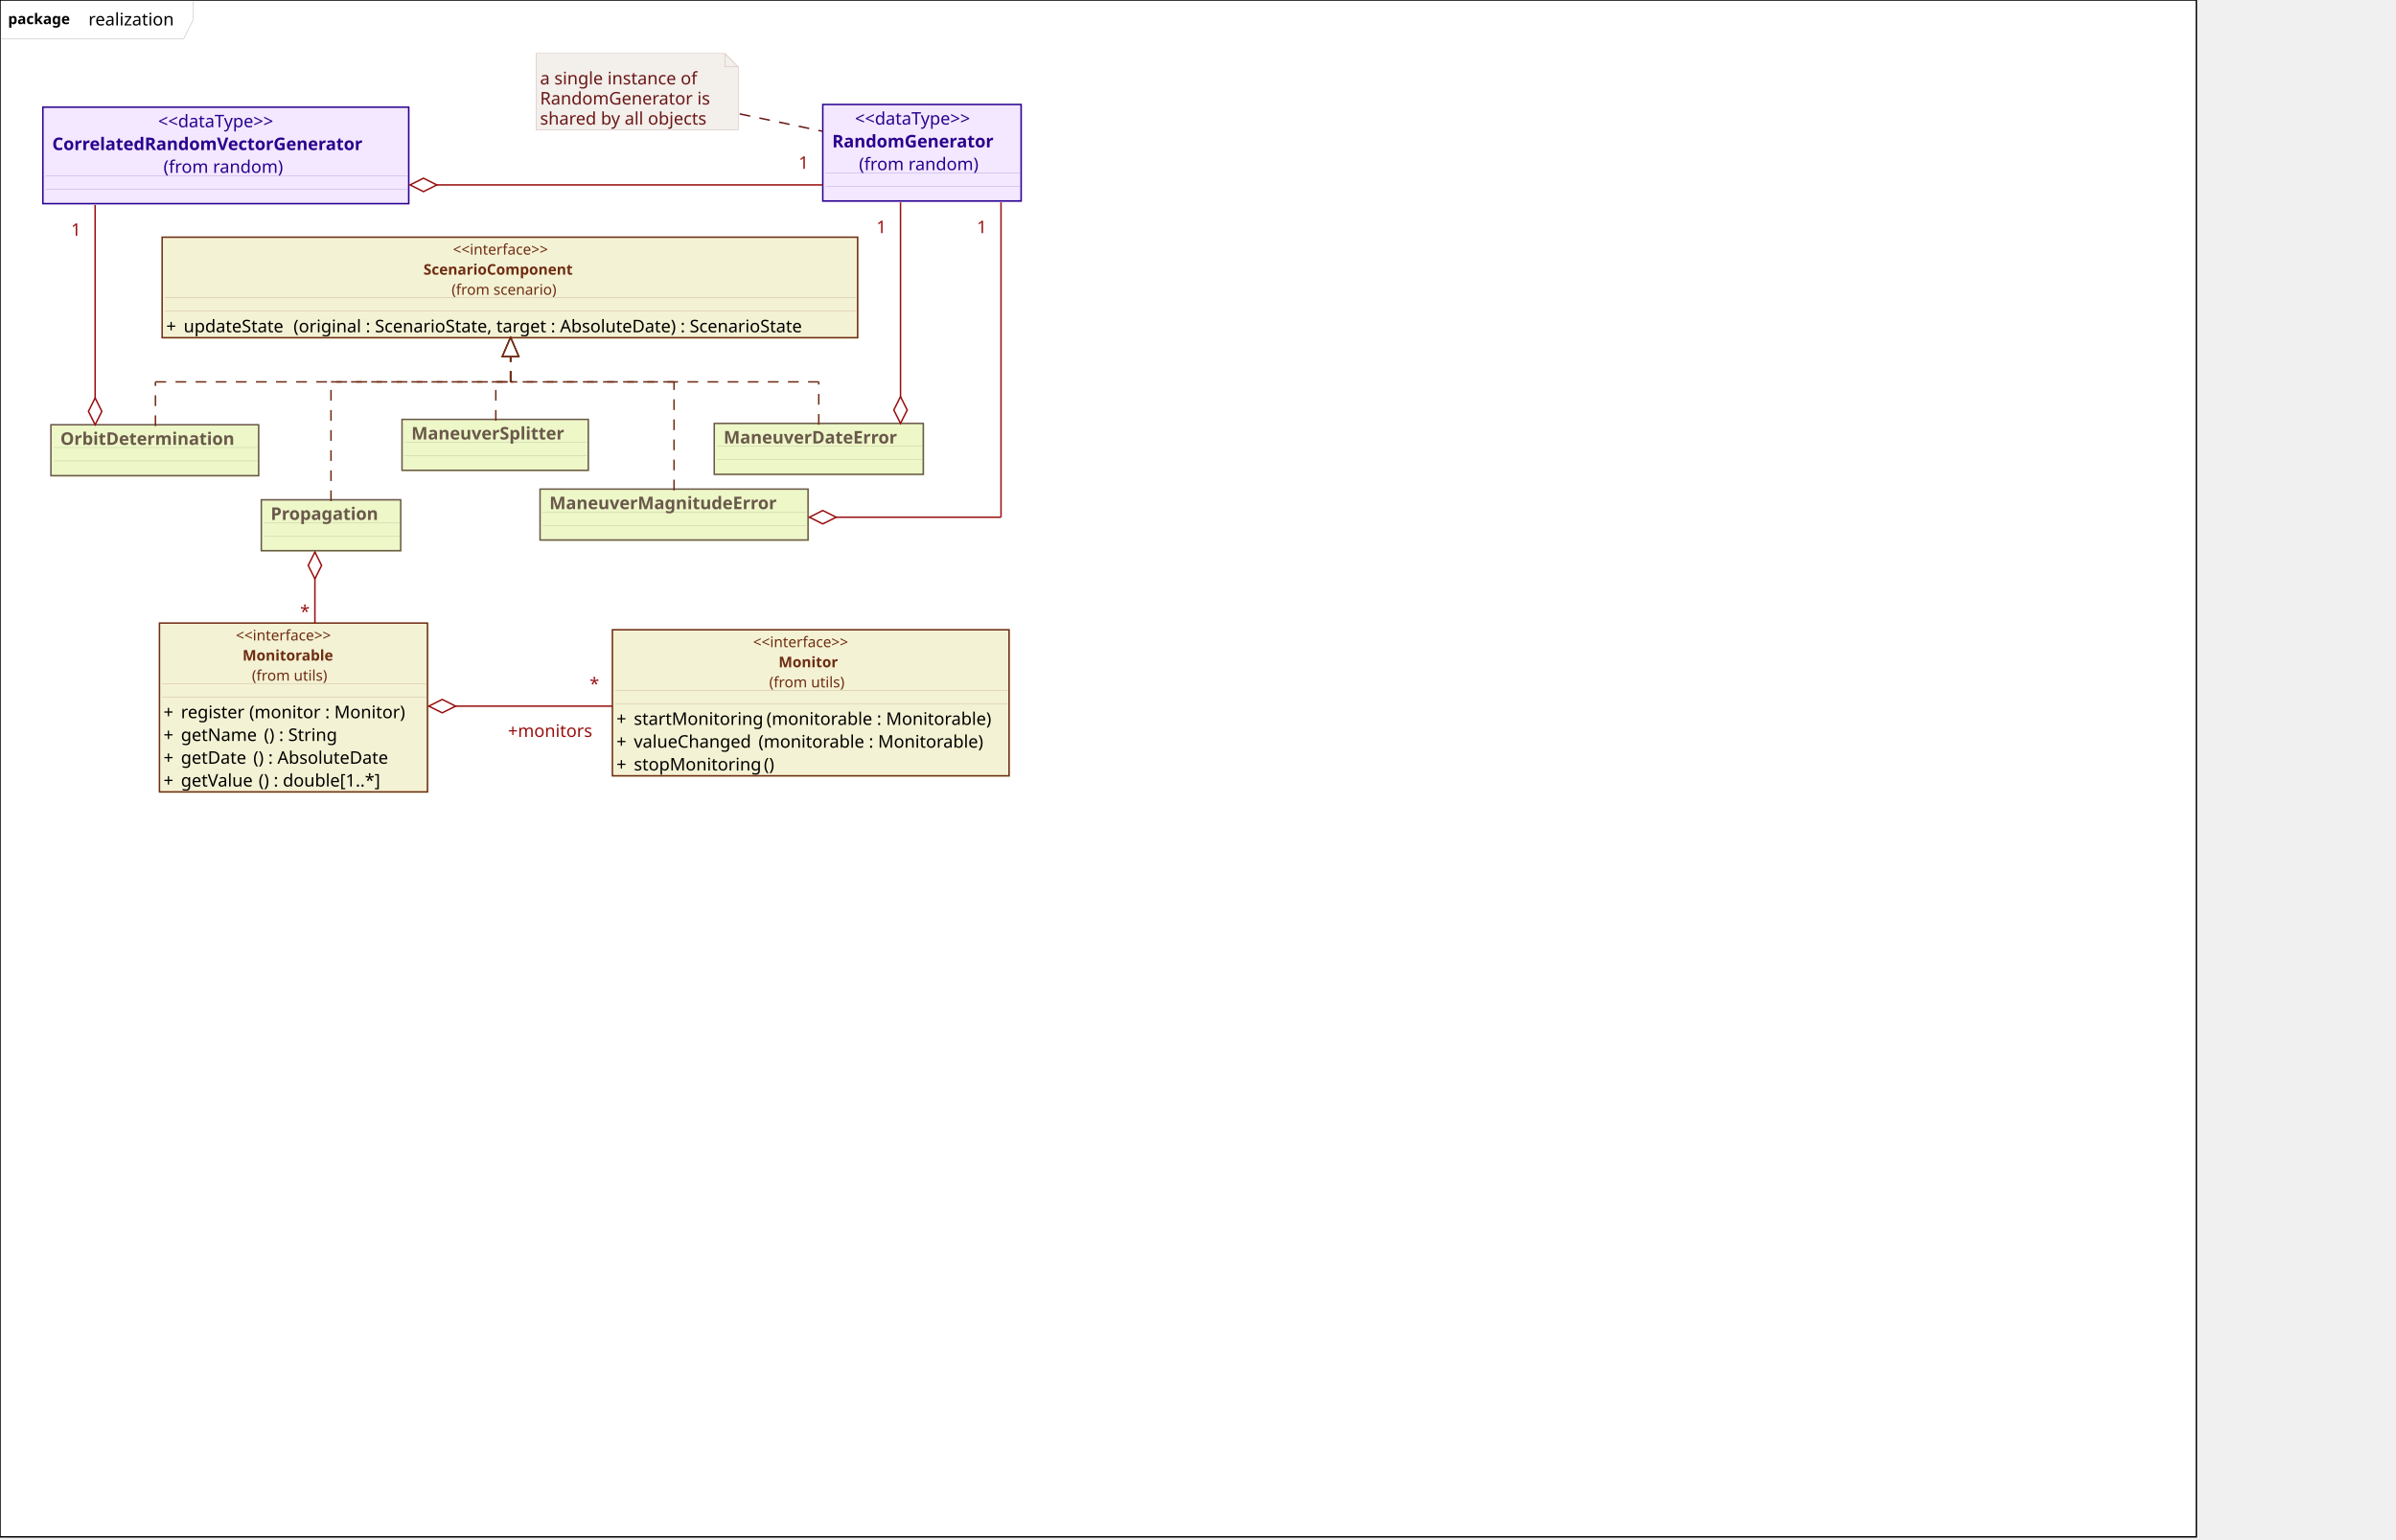
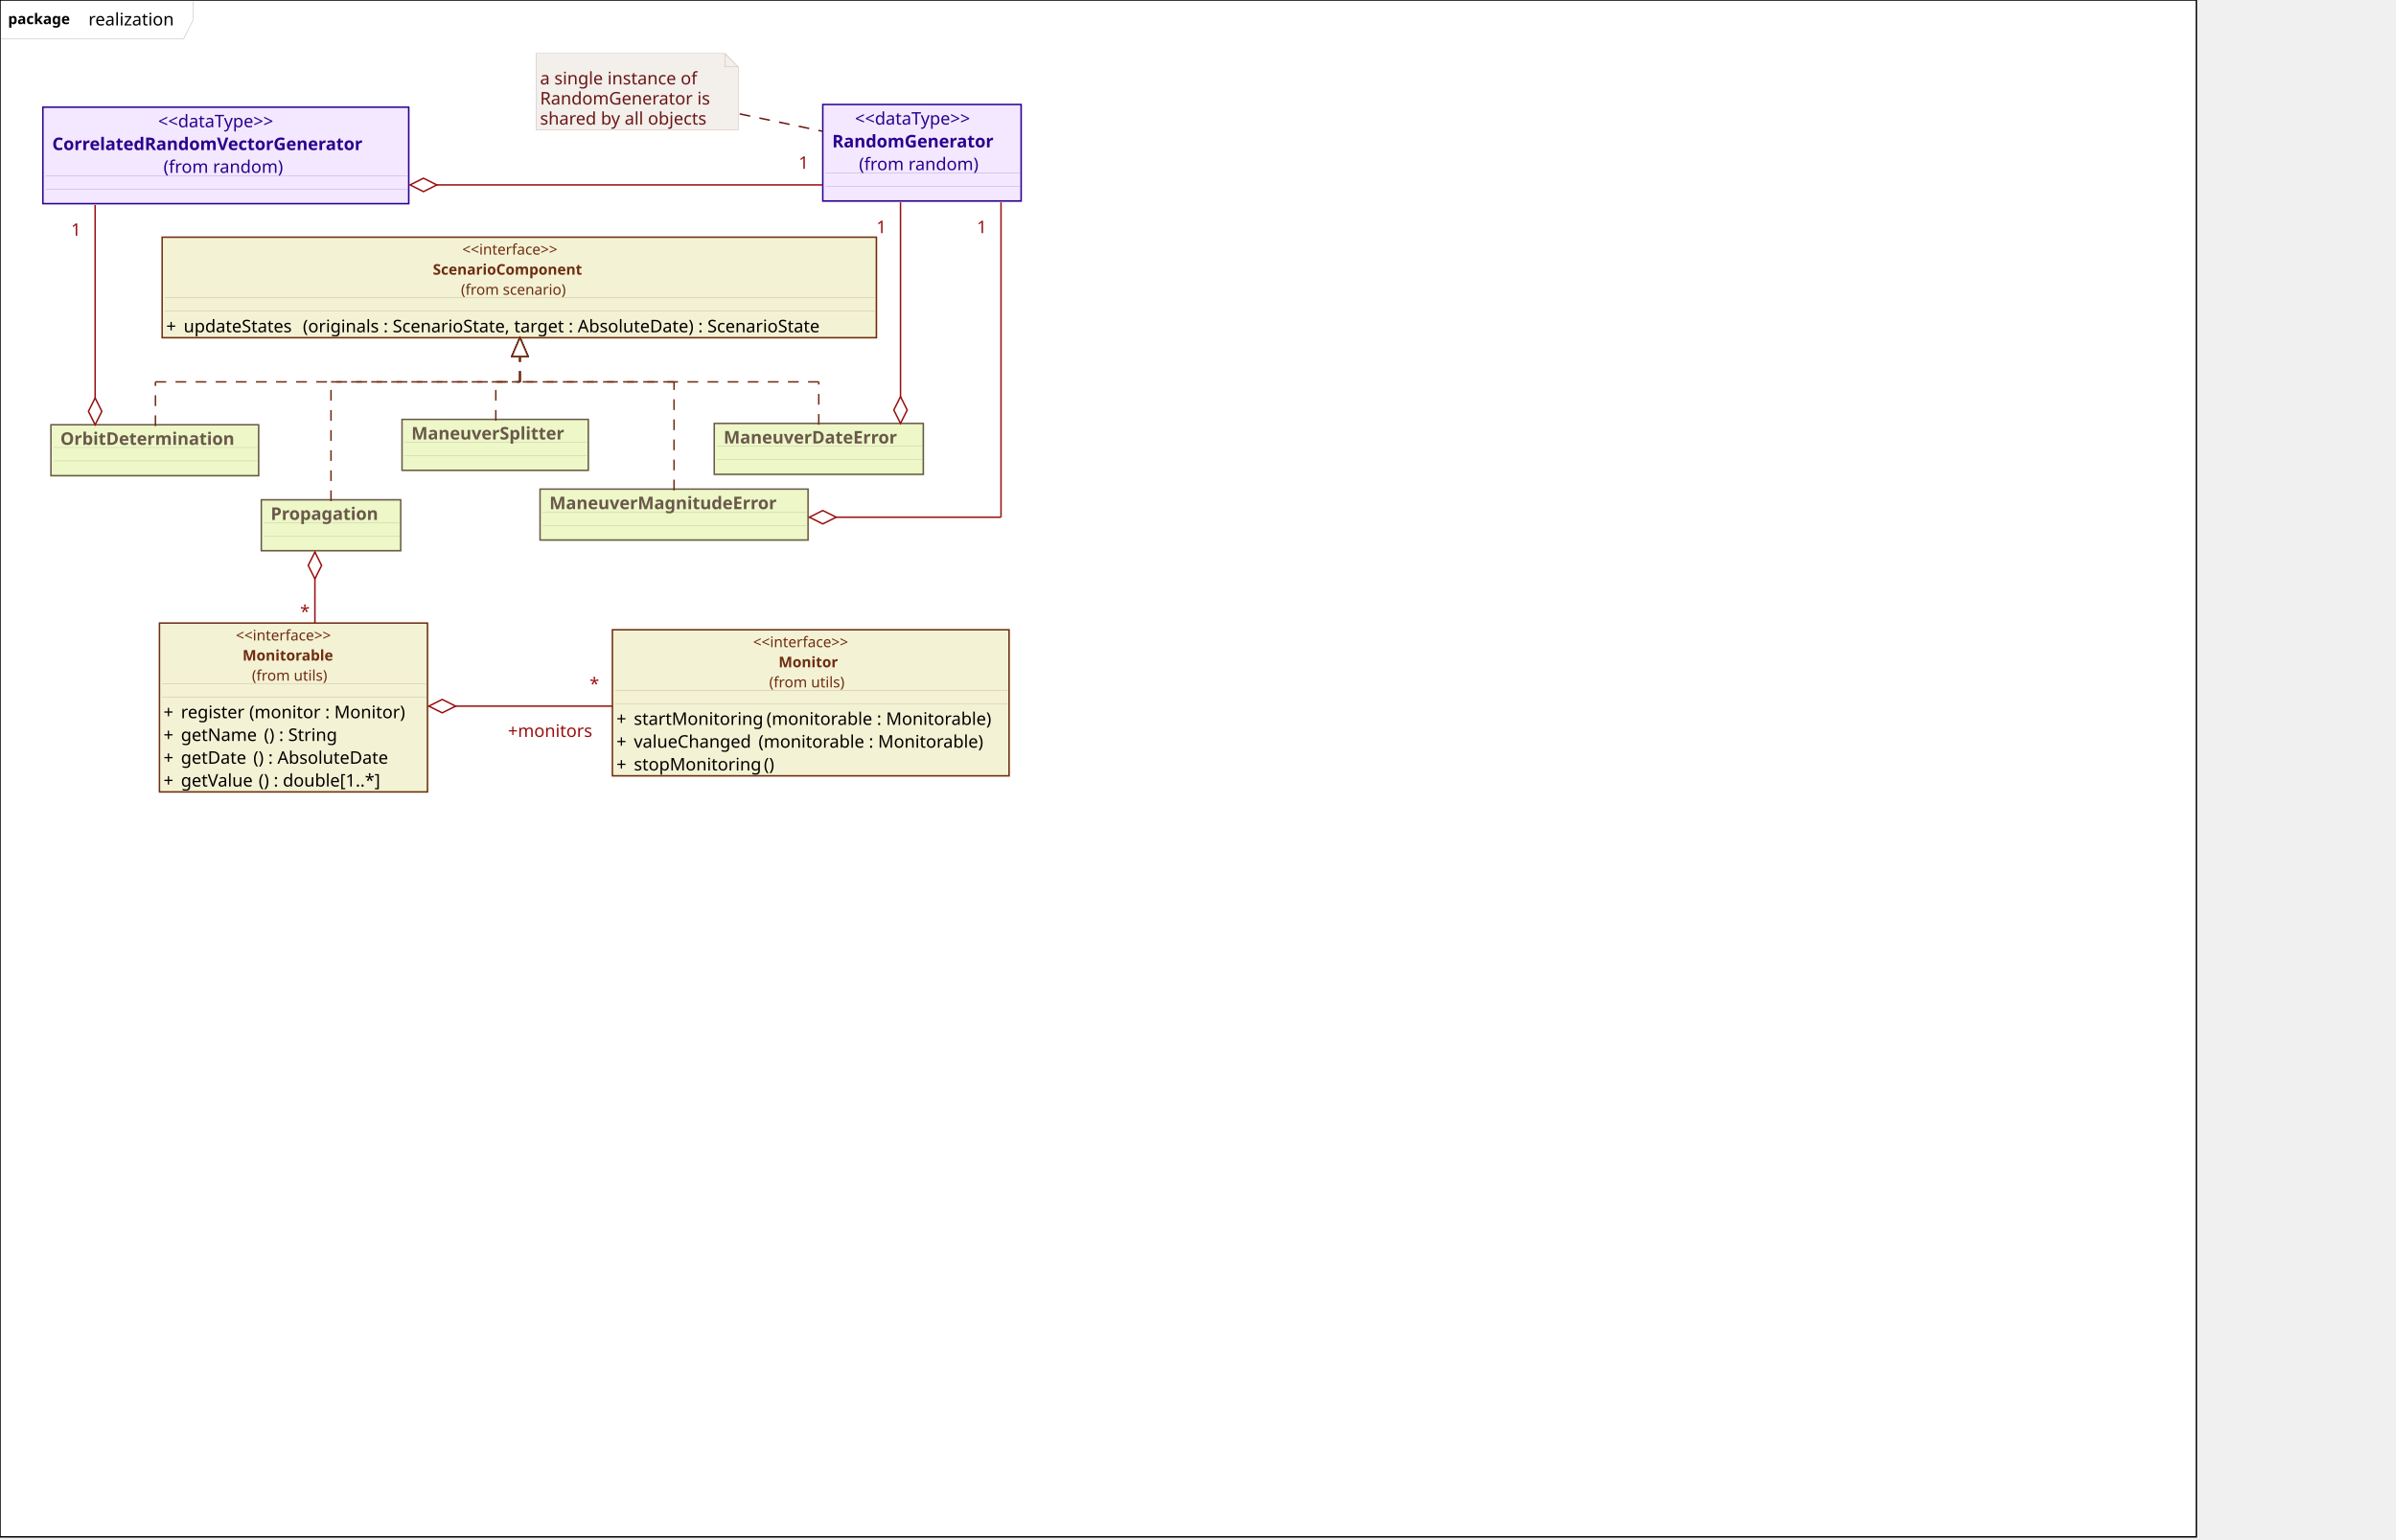
<svg stroke-dasharray="none" shape-rendering="auto" font-family="'Dialog'" width="1788" text-rendering="auto" fill-opacity="1" color-interpolation="auto" color-rendering="auto" font-size="12" fill="black" stroke="black" image-rendering="auto" stroke-miterlimit="10" stroke-linecap="square" stroke-linejoin="miter" font-style="normal" height="1149" stroke-width="1" stroke-dashoffset="0" font-weight="normal" stroke-opacity="1">
  <defs id="genericDefs" />
  <g>
    <defs id="defs1">
      <clipPath clipPathUnits="userSpaceOnUse" id="clipPath1">
        <path d="M-1 -1 L1641 -1 L1641 1149 L-1 1149 L-1 -1 Z" />
      </clipPath>
      <clipPath clipPathUnits="userSpaceOnUse" id="clipPath2">
        <path d="M5 6 L65 6 L65 21 L5 21 L5 6 Z" />
      </clipPath>
      <clipPath clipPathUnits="userSpaceOnUse" id="clipPath3">
        <path d="M65 5 L133 5 L133 22 L65 22 L65 5 Z" />
      </clipPath>
      <clipPath clipPathUnits="userSpaceOnUse" id="clipPath4">
        <path d="M37 316 L195 316 L195 357 L37 357 L37 316 Z" />
      </clipPath>
      <clipPath clipPathUnits="userSpaceOnUse" id="clipPath5">
        <path d="M44 318 L188 318 L188 335 L44 335 L44 318 Z" />
      </clipPath>
      <clipPath clipPathUnits="userSpaceOnUse" id="clipPath6">
        <path d="M39 333 L193 333 L193 345 L39 345 L39 333 Z" />
      </clipPath>
      <clipPath clipPathUnits="userSpaceOnUse" id="clipPath7">
        <path d="M39 343 L193 343 L193 355 L39 355 L39 343 Z" />
      </clipPath>
      <clipPath clipPathUnits="userSpaceOnUse" id="clipPath8">
        <path d="M194 372 L301 372 L301 413 L194 413 L194 372 Z" />
      </clipPath>
      <clipPath clipPathUnits="userSpaceOnUse" id="clipPath9">
        <path d="M201 374 L294 374 L294 391 L201 391 L201 374 Z" />
      </clipPath>
      <clipPath clipPathUnits="userSpaceOnUse" id="clipPath10">
        <path d="M196 389 L299 389 L299 401 L196 401 L196 389 Z" />
      </clipPath>
      <clipPath clipPathUnits="userSpaceOnUse" id="clipPath11">
        <path d="M196 399 L299 399 L299 411 L196 411 L196 399 Z" />
      </clipPath>
      <clipPath clipPathUnits="userSpaceOnUse" id="clipPath12">
-         <path d="M120 176 L642 176 L642 254 L120 254 L120 176 Z" />
+         <path d="M120 176 L656 176 L656 254 L120 254 L120 176 Z" />
      </clipPath>
      <clipPath clipPathUnits="userSpaceOnUse" id="clipPath13">
-         <path d="M337 178 L425 178 L425 193 L337 193 L337 178 Z" />
+         <path d="M344 178 L432 178 L432 193 L344 193 L344 178 Z" />
      </clipPath>
      <clipPath clipPathUnits="userSpaceOnUse" id="clipPath14">
-         <path d="M315 193 L446 193 L446 208 L315 208 L315 193 Z" />
+         <path d="M322 193 L453 193 L453 208 L322 208 L322 193 Z" />
      </clipPath>
      <clipPath clipPathUnits="userSpaceOnUse" id="clipPath15">
-         <path d="M336 208 L426 208 L426 223 L336 223 L336 208 Z" />
+         <path d="M343 208 L433 208 L433 223 L343 223 L343 208 Z" />
      </clipPath>
      <clipPath clipPathUnits="userSpaceOnUse" id="clipPath16">
-         <path d="M122 221 L640 221 L640 233 L122 233 L122 221 Z" />
+         <path d="M122 221 L654 221 L654 233 L122 233 L122 221 Z" />
      </clipPath>
      <clipPath clipPathUnits="userSpaceOnUse" id="clipPath17">
        <path d="M123 234 L136 234 L136 251 L123 251 L123 234 Z" />
      </clipPath>
      <clipPath clipPathUnits="userSpaceOnUse" id="clipPath18">
-         <path d="M136 234 L218 234 L218 251 L136 251 L136 234 Z" />
+         <path d="M136 234 L225 234 L225 251 L136 251 L136 234 Z" />
      </clipPath>
      <clipPath clipPathUnits="userSpaceOnUse" id="clipPath19">
-         <path d="M218 234 L628 234 L628 251 L218 251 L218 234 Z" />
+         <path d="M225 234 L642 234 L642 251 L225 251 L225 234 Z" />
      </clipPath>
      <clipPath clipPathUnits="userSpaceOnUse" id="clipPath20">
-         <path d="M122 231 L640 231 L640 252 L122 252 L122 231 Z" />
+         <path d="M122 231 L654 231 L654 252 L122 252 L122 231 Z" />
      </clipPath>
      <clipPath clipPathUnits="userSpaceOnUse" id="clipPath21">
        <path d="M299 312 L441 312 L441 353 L299 353 L299 312 Z" />
      </clipPath>
      <clipPath clipPathUnits="userSpaceOnUse" id="clipPath22">
        <path d="M306 314 L434 314 L434 331 L306 331 L306 314 Z" />
      </clipPath>
      <clipPath clipPathUnits="userSpaceOnUse" id="clipPath23">
        <path d="M301 329 L439 329 L439 341 L301 341 L301 329 Z" />
      </clipPath>
      <clipPath clipPathUnits="userSpaceOnUse" id="clipPath24">
        <path d="M301 339 L439 339 L439 351 L301 351 L301 339 Z" />
      </clipPath>
      <clipPath clipPathUnits="userSpaceOnUse" id="clipPath25">
        <path d="M402 364 L605 364 L605 405 L402 405 L402 364 Z" />
      </clipPath>
      <clipPath clipPathUnits="userSpaceOnUse" id="clipPath26">
        <path d="M409 366 L598 366 L598 383 L409 383 L409 366 Z" />
      </clipPath>
      <clipPath clipPathUnits="userSpaceOnUse" id="clipPath27">
        <path d="M404 381 L603 381 L603 393 L404 393 L404 381 Z" />
      </clipPath>
      <clipPath clipPathUnits="userSpaceOnUse" id="clipPath28">
        <path d="M404 391 L603 391 L603 403 L404 403 L404 391 Z" />
      </clipPath>
      <clipPath clipPathUnits="userSpaceOnUse" id="clipPath29">
        <path d="M118 464 L321 464 L321 593 L118 593 L118 464 Z" />
      </clipPath>
      <clipPath clipPathUnits="userSpaceOnUse" id="clipPath30">
        <path d="M175 466 L263 466 L263 481 L175 481 L175 466 Z" />
      </clipPath>
      <clipPath clipPathUnits="userSpaceOnUse" id="clipPath31">
        <path d="M180 481 L259 481 L259 496 L180 496 L180 481 Z" />
      </clipPath>
      <clipPath clipPathUnits="userSpaceOnUse" id="clipPath32">
        <path d="M187 496 L252 496 L252 511 L187 511 L187 496 Z" />
      </clipPath>
      <clipPath clipPathUnits="userSpaceOnUse" id="clipPath33">
        <path d="M120 509 L319 509 L319 521 L120 521 L120 509 Z" />
      </clipPath>
      <clipPath clipPathUnits="userSpaceOnUse" id="clipPath34">
        <path d="M121 522 L134 522 L134 539 L121 539 L121 522 Z" />
      </clipPath>
      <clipPath clipPathUnits="userSpaceOnUse" id="clipPath35">
        <path d="M134 522 L185 522 L185 539 L134 539 L134 522 Z" />
      </clipPath>
      <clipPath clipPathUnits="userSpaceOnUse" id="clipPath36">
        <path d="M185 522 L307 522 L307 539 L185 539 L185 522 Z" />
      </clipPath>
      <clipPath clipPathUnits="userSpaceOnUse" id="clipPath37">
        <path d="M121 539 L134 539 L134 556 L121 556 L121 539 Z" />
      </clipPath>
      <clipPath clipPathUnits="userSpaceOnUse" id="clipPath38">
        <path d="M134 539 L196 539 L196 556 L134 556 L134 539 Z" />
      </clipPath>
      <clipPath clipPathUnits="userSpaceOnUse" id="clipPath39">
        <path d="M196 539 L258 539 L258 556 L196 556 L196 539 Z" />
      </clipPath>
      <clipPath clipPathUnits="userSpaceOnUse" id="clipPath40">
        <path d="M121 556 L134 556 L134 573 L121 573 L121 556 Z" />
      </clipPath>
      <clipPath clipPathUnits="userSpaceOnUse" id="clipPath41">
        <path d="M134 556 L188 556 L188 573 L134 573 L134 556 Z" />
      </clipPath>
      <clipPath clipPathUnits="userSpaceOnUse" id="clipPath42">
        <path d="M188 556 L299 556 L299 573 L188 573 L188 556 Z" />
      </clipPath>
      <clipPath clipPathUnits="userSpaceOnUse" id="clipPath43">
        <path d="M121 573 L134 573 L134 590 L121 590 L121 573 Z" />
      </clipPath>
      <clipPath clipPathUnits="userSpaceOnUse" id="clipPath44">
        <path d="M134 573 L192 573 L192 590 L134 590 L134 573 Z" />
      </clipPath>
      <clipPath clipPathUnits="userSpaceOnUse" id="clipPath45">
        <path d="M192 573 L292 573 L292 590 L192 590 L192 573 Z" />
      </clipPath>
      <clipPath clipPathUnits="userSpaceOnUse" id="clipPath46">
        <path d="M120 519 L319 519 L319 591 L120 591 L120 519 Z" />
      </clipPath>
      <clipPath clipPathUnits="userSpaceOnUse" id="clipPath47">
        <path d="M456 469 L755 469 L755 581 L456 581 L456 469 Z" />
      </clipPath>
      <clipPath clipPathUnits="userSpaceOnUse" id="clipPath48">
        <path d="M561 471 L649 471 L649 486 L561 486 L561 471 Z" />
      </clipPath>
      <clipPath clipPathUnits="userSpaceOnUse" id="clipPath49">
        <path d="M580 486 L631 486 L631 501 L580 501 L580 486 Z" />
      </clipPath>
      <clipPath clipPathUnits="userSpaceOnUse" id="clipPath50">
        <path d="M573 501 L638 501 L638 516 L573 516 L573 501 Z" />
      </clipPath>
      <clipPath clipPathUnits="userSpaceOnUse" id="clipPath51">
        <path d="M458 514 L753 514 L753 526 L458 526 L458 514 Z" />
      </clipPath>
      <clipPath clipPathUnits="userSpaceOnUse" id="clipPath52">
        <path d="M459 527 L472 527 L472 544 L459 544 L459 527 Z" />
      </clipPath>
      <clipPath clipPathUnits="userSpaceOnUse" id="clipPath53">
        <path d="M472 527 L571 527 L571 544 L472 544 L472 527 Z" />
      </clipPath>
      <clipPath clipPathUnits="userSpaceOnUse" id="clipPath54">
        <path d="M571 527 L747 527 L747 544 L571 544 L571 527 Z" />
      </clipPath>
      <clipPath clipPathUnits="userSpaceOnUse" id="clipPath55">
        <path d="M459 544 L472 544 L472 561 L459 561 L459 544 Z" />
      </clipPath>
      <clipPath clipPathUnits="userSpaceOnUse" id="clipPath56">
        <path d="M472 544 L565 544 L565 561 L472 561 L472 544 Z" />
      </clipPath>
      <clipPath clipPathUnits="userSpaceOnUse" id="clipPath57">
        <path d="M565 544 L741 544 L741 561 L565 561 L565 544 Z" />
      </clipPath>
      <clipPath clipPathUnits="userSpaceOnUse" id="clipPath58">
        <path d="M459 561 L472 561 L472 578 L459 578 L459 561 Z" />
      </clipPath>
      <clipPath clipPathUnits="userSpaceOnUse" id="clipPath59">
        <path d="M472 561 L569 561 L569 578 L472 578 L472 561 Z" />
      </clipPath>
      <clipPath clipPathUnits="userSpaceOnUse" id="clipPath60">
        <path d="M569 561 L581 561 L581 578 L569 578 L569 561 Z" />
      </clipPath>
      <clipPath clipPathUnits="userSpaceOnUse" id="clipPath61">
        <path d="M458 524 L753 524 L753 579 L458 579 L458 524 Z" />
      </clipPath>
      <clipPath clipPathUnits="userSpaceOnUse" id="clipPath62">
        <path d="M613 77 L764 77 L764 152 L613 152 L613 77 Z" />
      </clipPath>
      <clipPath clipPathUnits="userSpaceOnUse" id="clipPath63">
        <path d="M637 79 L740 79 L740 96 L637 96 L637 79 Z" />
      </clipPath>
      <clipPath clipPathUnits="userSpaceOnUse" id="clipPath64">
        <path d="M620 96 L757 96 L757 113 L620 113 L620 96 Z" />
      </clipPath>
      <clipPath clipPathUnits="userSpaceOnUse" id="clipPath65">
        <path d="M640 113 L736 113 L736 130 L640 130 L640 113 Z" />
      </clipPath>
      <clipPath clipPathUnits="userSpaceOnUse" id="clipPath66">
        <path d="M615 128 L762 128 L762 140 L615 140 L615 128 Z" />
      </clipPath>
      <clipPath clipPathUnits="userSpaceOnUse" id="clipPath67">
        <path d="M615 138 L762 138 L762 150 L615 150 L615 138 Z" />
      </clipPath>
      <clipPath clipPathUnits="userSpaceOnUse" id="clipPath68">
        <path d="M31 79 L307 79 L307 154 L31 154 L31 79 Z" />
      </clipPath>
      <clipPath clipPathUnits="userSpaceOnUse" id="clipPath69">
        <path d="M117 81 L220 81 L220 98 L117 98 L117 81 Z" />
      </clipPath>
      <clipPath clipPathUnits="userSpaceOnUse" id="clipPath70">
        <path d="M38 98 L300 98 L300 115 L38 115 L38 98 Z" />
      </clipPath>
      <clipPath clipPathUnits="userSpaceOnUse" id="clipPath71">
        <path d="M121 115 L217 115 L217 132 L121 132 L121 115 Z" />
      </clipPath>
      <clipPath clipPathUnits="userSpaceOnUse" id="clipPath72">
        <path d="M33 130 L305 130 L305 142 L33 142 L33 130 Z" />
      </clipPath>
      <clipPath clipPathUnits="userSpaceOnUse" id="clipPath73">
        <path d="M33 140 L305 140 L305 152 L33 152 L33 140 Z" />
      </clipPath>
      <clipPath clipPathUnits="userSpaceOnUse" id="clipPath74">
        <path d="M532 315 L691 315 L691 356 L532 356 L532 315 Z" />
      </clipPath>
      <clipPath clipPathUnits="userSpaceOnUse" id="clipPath75">
        <path d="M539 317 L684 317 L684 334 L539 334 L539 317 Z" />
      </clipPath>
      <clipPath clipPathUnits="userSpaceOnUse" id="clipPath76">
        <path d="M534 332 L689 332 L689 344 L534 344 L534 332 Z" />
      </clipPath>
      <clipPath clipPathUnits="userSpaceOnUse" id="clipPath77">
        <path d="M534 342 L689 342 L689 354 L534 354 L534 342 Z" />
      </clipPath>
      <clipPath clipPathUnits="userSpaceOnUse" id="clipPath78">
        <path d="M399 39 L553 39 L553 99 L399 99 L399 39 Z" />
      </clipPath>
      <clipPath clipPathUnits="userSpaceOnUse" id="clipPath79">
        <path d="M402 49 L536 49 L536 96 L402 96 L402 49 Z" />
      </clipPath>
      <clipPath clipPathUnits="userSpaceOnUse" id="clipPath80">
-         <path d="M102 238 L402 238 L402 333 L102 333 L102 238 Z" />
+         <path d="M102 238 L409 238 L409 333 L102 333 L102 238 Z" />
      </clipPath>
      <clipPath clipPathUnits="userSpaceOnUse" id="clipPath81">
-         <path d="M374 251 L389 251 L389 268 L374 268 L374 251 Z" />
+         <path d="M381 251 L396 251 L396 268 L381 268 L381 251 Z" />
      </clipPath>
      <clipPath clipPathUnits="userSpaceOnUse" id="clipPath82">
        <path d="M-1 139 L330 139 L330 332 L-1 332 L-1 139 Z" />
      </clipPath>
      <clipPath clipPathUnits="userSpaceOnUse" id="clipPath83">
        <path d="M52 162 L62 162 L62 179 L52 179 L52 162 Z" />
      </clipPath>
      <clipPath clipPathUnits="userSpaceOnUse" id="clipPath84">
        <path d="M65 296 L78 296 L78 319 L65 319 L65 296 Z" />
      </clipPath>
      <clipPath clipPathUnits="userSpaceOnUse" id="clipPath85">
-         <path d="M233 238 L402 238 L402 389 L233 389 L233 238 Z" />
+         <path d="M233 238 L409 238 L409 389 L233 389 L233 238 Z" />
      </clipPath>
      <clipPath clipPathUnits="userSpaceOnUse" id="clipPath86">
        <path d="M171 398 L420 398 L420 483 L171 483 L171 398 Z" />
      </clipPath>
      <clipPath clipPathUnits="userSpaceOnUse" id="clipPath87">
        <path d="M223 447 L232 447 L232 464 L223 464 L223 447 Z" />
      </clipPath>
      <clipPath clipPathUnits="userSpaceOnUse" id="clipPath88">
        <path d="M229 411 L242 411 L242 434 L229 434 L229 411 Z" />
      </clipPath>
      <clipPath clipPathUnits="userSpaceOnUse" id="clipPath89">
-         <path d="M356 238 L402 238 L402 329 L356 329 L356 238 Z" />
+         <path d="M356 238 L409 238 L409 329 L356 329 L356 238 Z" />
      </clipPath>
      <clipPath clipPathUnits="userSpaceOnUse" id="clipPath90">
-         <path d="M361 238 L518 238 L518 381 L361 381 L361 238 Z" />
+         <path d="M368 238 L518 238 L518 381 L368 381 L368 238 Z" />
      </clipPath>
      <clipPath clipPathUnits="userSpaceOnUse" id="clipPath91">
-         <path d="M361 238 L626 238 L626 332 L361 332 L361 238 Z" />
+         <path d="M368 238 L626 238 L626 332 L368 332 L368 238 Z" />
      </clipPath>
      <clipPath clipPathUnits="userSpaceOnUse" id="clipPath92">
        <path d="M550 137 L982 137 L982 462 L550 462 L550 137 Z" />
      </clipPath>
      <clipPath clipPathUnits="userSpaceOnUse" id="clipPath93">
        <path d="M728 160 L738 160 L738 177 L728 177 L728 160 Z" />
      </clipPath>
      <clipPath clipPathUnits="userSpaceOnUse" id="clipPath94">
        <path d="M603 380 L626 380 L626 393 L603 393 L603 380 Z" />
      </clipPath>
      <clipPath clipPathUnits="userSpaceOnUse" id="clipPath95">
        <path d="M278 488 L500 488 L500 580 L278 580 L278 488 Z" />
      </clipPath>
      <clipPath clipPathUnits="userSpaceOnUse" id="clipPath96">
        <path d="M378 536 L448 536 L448 553 L378 553 L378 536 Z" />
      </clipPath>
      <clipPath clipPathUnits="userSpaceOnUse" id="clipPath97">
        <path d="M439 501 L448 501 L448 518 L439 518 L439 501 Z" />
      </clipPath>
      <clipPath clipPathUnits="userSpaceOnUse" id="clipPath98">
        <path d="M319 521 L342 521 L342 534 L319 534 L319 521 Z" />
      </clipPath>
      <clipPath clipPathUnits="userSpaceOnUse" id="clipPath99">
        <path d="M243 99 L677 99 L677 177 L243 177 L243 99 Z" />
      </clipPath>
      <clipPath clipPathUnits="userSpaceOnUse" id="clipPath100">
        <path d="M595 112 L605 112 L605 129 L595 129 L595 112 Z" />
      </clipPath>
      <clipPath clipPathUnits="userSpaceOnUse" id="clipPath101">
        <path d="M305 132 L328 132 L328 145 L305 145 L305 132 Z" />
      </clipPath>
      <clipPath clipPathUnits="userSpaceOnUse" id="clipPath102">
        <path d="M504 137 L841 137 L841 331 L504 331 L504 137 Z" />
      </clipPath>
      <clipPath clipPathUnits="userSpaceOnUse" id="clipPath103">
        <path d="M653 160 L663 160 L663 177 L653 177 L653 160 Z" />
      </clipPath>
      <clipPath clipPathUnits="userSpaceOnUse" id="clipPath104">
        <path d="M666 295 L679 295 L679 318 L666 318 L666 295 Z" />
      </clipPath>
      <clipPath clipPathUnits="userSpaceOnUse" id="clipPath105">
        <path d="M538 71 L629 71 L629 113 L538 113 L538 71 Z" />
      </clipPath>
    </defs>
    <g font-size="11" fill="white" stroke-linejoin="round" stroke="white" stroke-width="0" stroke-miterlimit="0">
      <rect x="0" y="0" clip-path="url(#clipPath1)" width="1640" height="1148" stroke="none" />
    </g>
    <g stroke-width="0.1" font-size="11" stroke-linecap="butt">
      <line clip-path="url(#clipPath1)" fill="none" x1="1" x2="137" y1="29" y2="29" />
      <line clip-path="url(#clipPath1)" fill="none" x1="137" x2="144" y1="29" y2="15" />
      <line clip-path="url(#clipPath1)" fill="none" x1="144" x2="144" y1="15" y2="1" />
      <text x="6" y="18" clip-path="url(#clipPath2)" stroke="none" font-weight="bold" xml:space="preserve">package </text>
      <text font-size="13" x="66" y="19" clip-path="url(#clipPath3)" stroke="none" xml:space="preserve">realization</text>
      <rect x="38" y="317" clip-path="url(#clipPath4)" fill="rgb(237,247,200)" width="156" height="39" stroke="none" />
    </g>
    <g font-size="13" stroke-linecap="butt" fill="rgb(106,88,75)" stroke="rgb(106,88,75)" font-weight="bold" stroke-width="0.1">
      <text xml:space="preserve" x="45" y="332" clip-path="url(#clipPath5)" stroke="none">OrbitDetermination</text>
      <line clip-path="url(#clipPath6)" fill="none" x1="40" x2="192" y1="334" y2="334" />
      <line clip-path="url(#clipPath7)" fill="none" x1="40" x2="192" y1="344" y2="344" />
      <rect x="38" y="317" clip-path="url(#clipPath4)" fill="none" width="155" height="38" stroke-width="1.1" />
    </g>
    <g fill="rgb(237,247,200)" stroke-width="1.1" font-size="11" stroke-linecap="butt" stroke="rgb(237,247,200)">
      <rect x="195" y="373" clip-path="url(#clipPath8)" width="105" height="39" stroke="none" />
    </g>
    <g font-size="13" stroke-linecap="butt" fill="rgb(106,88,75)" stroke="rgb(106,88,75)" font-weight="bold" stroke-width="1.1">
      <text xml:space="preserve" x="202" y="388" clip-path="url(#clipPath9)" stroke="none">Propagation</text>
      <line clip-path="url(#clipPath10)" fill="none" x1="197" x2="298" y1="390" y2="390" stroke-width="0.1" />
      <line clip-path="url(#clipPath11)" fill="none" x1="197" x2="298" y1="400" y2="400" stroke-width="0.1" />
      <rect x="195" y="373" clip-path="url(#clipPath8)" fill="none" width="104" height="38" />
    </g>
    <g fill="rgb(244,242,212)" stroke-width="1.1" font-size="11" stroke-linecap="butt" stroke="rgb(244,242,212)">
-       <rect x="121" y="177" clip-path="url(#clipPath12)" width="520" height="76" stroke="none" />
-       <text x="338" y="190" clip-path="url(#clipPath13)" fill="rgb(110,44,18)" stroke="none" xml:space="preserve">&lt;&lt;interface&gt;&gt;</text>
-       <text x="316" y="205" clip-path="url(#clipPath14)" fill="rgb(110,44,18)" stroke="none" font-weight="bold" xml:space="preserve">ScenarioComponent</text>
-       <text x="337" y="220" clip-path="url(#clipPath15)" fill="rgb(110,44,18)" stroke="none" xml:space="preserve">(from scenario)</text>
-       <line clip-path="url(#clipPath16)" fill="none" x1="123" x2="639" y1="222" y2="222" stroke="rgb(110,44,18)" stroke-width="0.1" />
+       <rect x="121" y="177" clip-path="url(#clipPath12)" width="534" height="76" stroke="none" />
+       <text x="345" y="190" clip-path="url(#clipPath13)" fill="rgb(110,44,18)" stroke="none" xml:space="preserve">&lt;&lt;interface&gt;&gt;</text>
+       <text x="323" y="205" clip-path="url(#clipPath14)" fill="rgb(110,44,18)" stroke="none" font-weight="bold" xml:space="preserve">ScenarioComponent</text>
+       <text x="344" y="220" clip-path="url(#clipPath15)" fill="rgb(110,44,18)" stroke="none" xml:space="preserve">(from scenario)</text>
+       <line clip-path="url(#clipPath16)" fill="none" x1="123" x2="653" y1="222" y2="222" stroke="rgb(110,44,18)" stroke-width="0.1" />
    </g>
    <g stroke-width="0.1" font-size="13" stroke-linecap="butt">
      <text xml:space="preserve" x="124" y="248" clip-path="url(#clipPath17)" stroke="none">+</text>
-       <text xml:space="preserve" x="137" y="248" clip-path="url(#clipPath18)" stroke="none">updateState</text>
-       <text xml:space="preserve" x="219" y="248" clip-path="url(#clipPath19)" stroke="none">(original : ScenarioState, target : AbsoluteDate) : ScenarioState</text>
-       <line clip-path="url(#clipPath20)" fill="none" x1="123" x2="639" y1="232" y2="232" stroke="rgb(110,44,18)" />
+       <text xml:space="preserve" x="137" y="248" clip-path="url(#clipPath18)" stroke="none">updateStates</text>
+       <text xml:space="preserve" x="226" y="248" clip-path="url(#clipPath19)" stroke="none">(originals : ScenarioState, target : AbsoluteDate) : ScenarioState</text>
+       <line clip-path="url(#clipPath20)" fill="none" x1="123" x2="653" y1="232" y2="232" stroke="rgb(110,44,18)" />
    </g>
    <g fill="rgb(110,44,18)" stroke-width="1.1" font-size="11" stroke-linecap="butt" stroke="rgb(110,44,18)">
-       <rect x="121" y="177" clip-path="url(#clipPath12)" fill="none" width="519" height="75" />
+       <rect x="121" y="177" clip-path="url(#clipPath12)" fill="none" width="533" height="75" />
      <rect x="300" y="313" clip-path="url(#clipPath21)" fill="rgb(237,247,200)" width="140" height="39" stroke="none" />
    </g>
    <g font-size="13" stroke-linecap="butt" fill="rgb(106,88,75)" stroke="rgb(106,88,75)" font-weight="bold" stroke-width="1.1">
      <text xml:space="preserve" x="307" y="328" clip-path="url(#clipPath22)" stroke="none">ManeuverSplitter</text>
      <line clip-path="url(#clipPath23)" fill="none" x1="302" x2="438" y1="330" y2="330" stroke-width="0.1" />
      <line clip-path="url(#clipPath24)" fill="none" x1="302" x2="438" y1="340" y2="340" stroke-width="0.1" />
      <rect x="300" y="313" clip-path="url(#clipPath21)" fill="none" width="139" height="38" />
    </g>
    <g fill="rgb(237,247,200)" stroke-width="1.1" font-size="11" stroke-linecap="butt" stroke="rgb(237,247,200)">
      <rect x="403" y="365" clip-path="url(#clipPath25)" width="201" height="39" stroke="none" />
    </g>
    <g font-size="13" stroke-linecap="butt" fill="rgb(106,88,75)" stroke="rgb(106,88,75)" font-weight="bold" stroke-width="1.1">
      <text xml:space="preserve" x="410" y="380" clip-path="url(#clipPath26)" stroke="none">ManeuverMagnitudeError</text>
      <line clip-path="url(#clipPath27)" fill="none" x1="405" x2="602" y1="382" y2="382" stroke-width="0.1" />
      <line clip-path="url(#clipPath28)" fill="none" x1="405" x2="602" y1="392" y2="392" stroke-width="0.1" />
      <rect x="403" y="365" clip-path="url(#clipPath25)" fill="none" width="200" height="38" />
    </g>
    <g fill="rgb(244,242,212)" stroke-width="1.1" font-size="11" stroke-linecap="butt" stroke="rgb(244,242,212)">
      <rect x="119" y="465" clip-path="url(#clipPath29)" width="201" height="127" stroke="none" />
      <text x="176" y="478" clip-path="url(#clipPath30)" fill="rgb(110,44,18)" stroke="none" xml:space="preserve">&lt;&lt;interface&gt;&gt;</text>
      <text x="181" y="493" clip-path="url(#clipPath31)" fill="rgb(110,44,18)" stroke="none" font-weight="bold" xml:space="preserve">Monitorable</text>
      <text x="188" y="508" clip-path="url(#clipPath32)" fill="rgb(110,44,18)" stroke="none" xml:space="preserve">(from utils)</text>
      <line clip-path="url(#clipPath33)" fill="none" x1="121" x2="318" y1="510" y2="510" stroke="rgb(110,44,18)" stroke-width="0.1" />
    </g>
    <g stroke-width="0.1" font-size="13" stroke-linecap="butt">
      <text xml:space="preserve" x="122" y="536" clip-path="url(#clipPath34)" stroke="none">+</text>
      <text xml:space="preserve" x="135" y="536" clip-path="url(#clipPath35)" stroke="none">register</text>
      <text xml:space="preserve" x="186" y="536" clip-path="url(#clipPath36)" stroke="none">(monitor : Monitor)</text>
      <text xml:space="preserve" x="122" y="553" clip-path="url(#clipPath37)" stroke="none">+</text>
      <text xml:space="preserve" x="135" y="553" clip-path="url(#clipPath38)" stroke="none">getName</text>
      <text xml:space="preserve" x="197" y="553" clip-path="url(#clipPath39)" stroke="none">() : String</text>
      <text xml:space="preserve" x="122" y="570" clip-path="url(#clipPath40)" stroke="none">+</text>
      <text xml:space="preserve" x="135" y="570" clip-path="url(#clipPath41)" stroke="none">getDate</text>
      <text xml:space="preserve" x="189" y="570" clip-path="url(#clipPath42)" stroke="none">() : AbsoluteDate</text>
      <text xml:space="preserve" x="122" y="587" clip-path="url(#clipPath43)" stroke="none">+</text>
      <text xml:space="preserve" x="135" y="587" clip-path="url(#clipPath44)" stroke="none">getValue</text>
      <text xml:space="preserve" x="193" y="587" clip-path="url(#clipPath45)" stroke="none">() : double[1..*]</text>
      <line clip-path="url(#clipPath46)" fill="none" x1="121" x2="318" y1="520" y2="520" stroke="rgb(110,44,18)" />
    </g>
    <g fill="rgb(110,44,18)" stroke-width="1.1" font-size="11" stroke-linecap="butt" stroke="rgb(110,44,18)">
      <rect x="119" y="465" clip-path="url(#clipPath29)" fill="none" width="200" height="126" />
      <rect x="457" y="470" clip-path="url(#clipPath47)" fill="rgb(244,242,212)" width="297" height="110" stroke="none" />
      <text xml:space="preserve" x="562" y="483" clip-path="url(#clipPath48)" stroke="none">&lt;&lt;interface&gt;&gt;</text>
      <text x="581" y="498" clip-path="url(#clipPath49)" stroke="none" font-weight="bold" xml:space="preserve">Monitor</text>
      <text xml:space="preserve" x="574" y="513" clip-path="url(#clipPath50)" stroke="none">(from utils)</text>
      <line clip-path="url(#clipPath51)" fill="none" x1="459" x2="752" y1="515" y2="515" stroke-width="0.1" />
    </g>
    <g stroke-width="0.1" font-size="13" stroke-linecap="butt">
      <text xml:space="preserve" x="460" y="541" clip-path="url(#clipPath52)" stroke="none">+</text>
      <text xml:space="preserve" x="473" y="541" clip-path="url(#clipPath53)" stroke="none">startMonitoring</text>
      <text xml:space="preserve" x="572" y="541" clip-path="url(#clipPath54)" stroke="none">(monitorable : Monitorable)</text>
      <text xml:space="preserve" x="460" y="558" clip-path="url(#clipPath55)" stroke="none">+</text>
      <text xml:space="preserve" x="473" y="558" clip-path="url(#clipPath56)" stroke="none">valueChanged</text>
      <text xml:space="preserve" x="566" y="558" clip-path="url(#clipPath57)" stroke="none">(monitorable : Monitorable)</text>
      <text xml:space="preserve" x="460" y="575" clip-path="url(#clipPath58)" stroke="none">+</text>
      <text xml:space="preserve" x="473" y="575" clip-path="url(#clipPath59)" stroke="none">stopMonitoring</text>
      <text xml:space="preserve" x="570" y="575" clip-path="url(#clipPath60)" stroke="none">()</text>
      <line clip-path="url(#clipPath61)" fill="none" x1="459" x2="752" y1="525" y2="525" stroke="rgb(110,44,18)" />
    </g>
    <g fill="rgb(110,44,18)" stroke-width="1.1" font-size="11" stroke-linecap="butt" stroke="rgb(110,44,18)">
      <rect x="457" y="470" clip-path="url(#clipPath47)" fill="none" width="296" height="109" />
      <rect x="614" y="78" clip-path="url(#clipPath62)" fill="rgb(243,232,255)" width="149" height="73" stroke="none" />
      <text font-size="13" x="638" y="93" clip-path="url(#clipPath63)" fill="rgb(41,0,141)" stroke="none" xml:space="preserve">&lt;&lt;dataType&gt;&gt;</text>
    </g>
    <g font-size="13" stroke-linecap="butt" fill="rgb(41,0,141)" stroke="rgb(41,0,141)" stroke-width="1.1">
-       <text xml:space="preserve" x="621" y="110" font-weight="bold" clip-path="url(#clipPath64)" stroke="none">RandomGenerator</text>
-       <text x="641" y="127" clip-path="url(#clipPath65)" stroke="none" font-weight="normal" xml:space="preserve">(from random)</text>
+       <text xml:space="preserve" x="621" y="110" clip-path="url(#clipPath64)" font-weight="bold" stroke="none">RandomGenerator</text>
+       <text x="641" y="127" clip-path="url(#clipPath65)" stroke="none" xml:space="preserve">(from random)</text>
      <line clip-path="url(#clipPath66)" fill="none" x1="616" x2="761" y1="129" y2="129" stroke-width="0.1" />
      <line clip-path="url(#clipPath67)" fill="none" x1="616" x2="761" y1="139" y2="139" stroke-width="0.1" />
      <rect x="614" y="78" clip-path="url(#clipPath62)" fill="none" width="148" height="72" />
    </g>
    <g fill="rgb(243,232,255)" stroke-width="1.1" font-size="11" stroke-linecap="butt" stroke="rgb(243,232,255)">
      <rect x="32" y="80" clip-path="url(#clipPath68)" width="274" height="73" stroke="none" />
      <text font-size="13" x="118" y="95" clip-path="url(#clipPath69)" fill="rgb(41,0,141)" stroke="none" xml:space="preserve">&lt;&lt;dataType&gt;&gt;</text>
    </g>
    <g font-size="13" stroke-linecap="butt" fill="rgb(41,0,141)" stroke="rgb(41,0,141)" stroke-width="1.1">
-       <text xml:space="preserve" x="39" y="112" font-weight="bold" clip-path="url(#clipPath70)" stroke="none">CorrelatedRandomVectorGenerator</text>
-       <text x="122" y="129" clip-path="url(#clipPath71)" stroke="none" font-weight="normal" xml:space="preserve">(from random)</text>
+       <text xml:space="preserve" x="39" y="112" clip-path="url(#clipPath70)" font-weight="bold" stroke="none">CorrelatedRandomVectorGenerator</text>
+       <text x="122" y="129" clip-path="url(#clipPath71)" stroke="none" xml:space="preserve">(from random)</text>
      <line clip-path="url(#clipPath72)" fill="none" x1="34" x2="304" y1="131" y2="131" stroke-width="0.1" />
      <line clip-path="url(#clipPath73)" fill="none" x1="34" x2="304" y1="141" y2="141" stroke-width="0.1" />
      <rect x="32" y="80" clip-path="url(#clipPath68)" fill="none" width="273" height="72" />
    </g>
    <g fill="rgb(237,247,200)" stroke-width="1.1" font-size="11" stroke-linecap="butt" stroke="rgb(237,247,200)">
      <rect x="533" y="316" clip-path="url(#clipPath74)" width="157" height="39" stroke="none" />
    </g>
    <g font-size="13" stroke-linecap="butt" fill="rgb(106,88,75)" stroke="rgb(106,88,75)" font-weight="bold" stroke-width="1.1">
      <text xml:space="preserve" x="540" y="331" clip-path="url(#clipPath75)" stroke="none">ManeuverDateError</text>
      <line clip-path="url(#clipPath76)" fill="none" x1="535" x2="688" y1="333" y2="333" stroke-width="0.1" />
      <line clip-path="url(#clipPath77)" fill="none" x1="535" x2="688" y1="343" y2="343" stroke-width="0.1" />
      <rect x="533" y="316" clip-path="url(#clipPath74)" fill="none" width="156" height="38" />
      <polygon fill="rgb(243,239,235)" clip-path="url(#clipPath78)" points=" 400 40 542 40 551 50 551 97 400 97" stroke="none" />
    </g>
    <g fill="rgb(105,22,22)" stroke-width="0.1" font-size="13" stroke-linecap="butt" stroke="rgb(105,22,22)">
      <polygon fill="none" clip-path="url(#clipPath78)" points=" 541 40 541 50 551 50 541 40 400 40 400 97 551 97 551 50" />
      <text xml:space="preserve" x="403" y="63" clip-path="url(#clipPath79)" stroke="none">a single instance of</text>
      <text xml:space="preserve" x="403" y="78" clip-path="url(#clipPath79)" stroke="none">RandomGenerator is</text>
      <text xml:space="preserve" x="403" y="93" clip-path="url(#clipPath79)" stroke="none">shared by all objects</text>
    </g>
    <g stroke-width="1.1" font-size="11" stroke-linecap="butt">
      <rect x="0" y="0" clip-path="url(#clipPath1)" fill="none" width="1639" height="1147" />
      <line clip-path="url(#clipPath80)" fill="none" x1="116" x2="116" y1="318" y2="285" stroke-dasharray="8,7" stroke="rgb(110,44,18)" />
-       <line clip-path="url(#clipPath80)" fill="none" x1="116" x2="381" y1="285" y2="285" stroke-dasharray="8,7" stroke="rgb(110,44,18)" />
-       <line clip-path="url(#clipPath80)" fill="none" x1="381" x2="381" y1="285" y2="252" stroke-dasharray="8,7" stroke="rgb(110,44,18)" />
-       <polygon fill="white" stroke-dasharray="8,7" clip-path="url(#clipPath81)" points=" 381 252 387 266 375 266" stroke="none" />
-       <polygon fill="none" clip-path="url(#clipPath81)" points=" 381 252 387 266 375 266" stroke="rgb(110,44,18)" />
+       <line clip-path="url(#clipPath80)" fill="none" x1="116" x2="388" y1="285" y2="285" stroke-dasharray="8,7" stroke="rgb(110,44,18)" />
+       <line clip-path="url(#clipPath80)" fill="none" x1="388" x2="388" y1="285" y2="252" stroke-dasharray="8,7" stroke="rgb(110,44,18)" />
+       <polygon fill="white" stroke-dasharray="8,7" clip-path="url(#clipPath81)" points=" 388 252 394 266 382 266" stroke="none" />
+       <polygon fill="none" clip-path="url(#clipPath81)" points=" 388 252 394 266 382 266" stroke="rgb(110,44,18)" />
      <line clip-path="url(#clipPath82)" fill="none" x1="71" x2="71" y1="317" y2="153" stroke="rgb(153,15,15)" />
      <text font-size="13" x="53" y="176" clip-path="url(#clipPath83)" fill="rgb(153,15,15)" stroke="none" xml:space="preserve">1</text>
      <polygon fill="white" clip-path="url(#clipPath84)" points=" 71 317 66 307 71 297 76 307" stroke="none" />
      <polygon fill="none" clip-path="url(#clipPath84)" points=" 71 317 66 307 71 297 76 307" stroke="rgb(153,15,15)" />
      <line clip-path="url(#clipPath85)" fill="none" x1="247" x2="247" y1="374" y2="285" stroke-dasharray="8,7" stroke="rgb(110,44,18)" />
-       <line clip-path="url(#clipPath85)" fill="none" x1="247" x2="381" y1="285" y2="285" stroke-dasharray="8,7" stroke="rgb(110,44,18)" />
-       <line clip-path="url(#clipPath85)" fill="none" x1="381" x2="381" y1="285" y2="252" stroke-dasharray="8,7" stroke="rgb(110,44,18)" />
-       <polygon fill="white" stroke-dasharray="8,7" clip-path="url(#clipPath81)" points=" 381 252 387 266 375 266" stroke="none" />
-       <polygon fill="none" clip-path="url(#clipPath81)" points=" 381 252 387 266 375 266" stroke="rgb(110,44,18)" />
+       <line clip-path="url(#clipPath85)" fill="none" x1="247" x2="388" y1="285" y2="285" stroke-dasharray="8,7" stroke="rgb(110,44,18)" />
+       <line clip-path="url(#clipPath85)" fill="none" x1="388" x2="388" y1="285" y2="252" stroke-dasharray="8,7" stroke="rgb(110,44,18)" />
+       <polygon fill="white" stroke-dasharray="8,7" clip-path="url(#clipPath81)" points=" 388 252 394 266 382 266" stroke="none" />
+       <polygon fill="none" clip-path="url(#clipPath81)" points=" 388 252 394 266 382 266" stroke="rgb(110,44,18)" />
      <line clip-path="url(#clipPath86)" fill="none" x1="235" x2="235" y1="412" y2="465" stroke="rgb(153,15,15)" />
      <text font-size="13" x="224" y="461" clip-path="url(#clipPath87)" fill="rgb(153,15,15)" stroke="none" xml:space="preserve">*</text>
      <polygon fill="white" clip-path="url(#clipPath88)" points=" 235 412 240 422 235 432 230 422" stroke="none" />
      <polygon fill="none" clip-path="url(#clipPath88)" points=" 235 412 240 422 235 432 230 422" stroke="rgb(153,15,15)" />
      <line clip-path="url(#clipPath89)" fill="none" x1="370" x2="370" y1="314" y2="285" stroke-dasharray="8,7" stroke="rgb(110,44,18)" />
-       <line clip-path="url(#clipPath89)" fill="none" x1="370" x2="381" y1="285" y2="285" stroke-dasharray="8,7" stroke="rgb(110,44,18)" />
-       <line clip-path="url(#clipPath89)" fill="none" x1="381" x2="381" y1="285" y2="252" stroke-dasharray="8,7" stroke="rgb(110,44,18)" />
-       <polygon fill="white" stroke-dasharray="8,7" clip-path="url(#clipPath81)" points=" 381 252 387 266 375 266" stroke="none" />
-       <polygon fill="none" clip-path="url(#clipPath81)" points=" 381 252 387 266 375 266" stroke="rgb(110,44,18)" />
+       <line clip-path="url(#clipPath89)" fill="none" x1="370" x2="388" y1="285" y2="285" stroke-dasharray="8,7" stroke="rgb(110,44,18)" />
+       <line clip-path="url(#clipPath89)" fill="none" x1="388" x2="388" y1="285" y2="252" stroke-dasharray="8,7" stroke="rgb(110,44,18)" />
+       <polygon fill="white" stroke-dasharray="8,7" clip-path="url(#clipPath81)" points=" 388 252 394 266 382 266" stroke="none" />
+       <polygon fill="none" clip-path="url(#clipPath81)" points=" 388 252 394 266 382 266" stroke="rgb(110,44,18)" />
      <line clip-path="url(#clipPath90)" fill="none" x1="503" x2="503" y1="366" y2="285" stroke-dasharray="8,7" stroke="rgb(110,44,18)" />
-       <line clip-path="url(#clipPath90)" fill="none" x1="503" x2="381" y1="285" y2="285" stroke-dasharray="8,7" stroke="rgb(110,44,18)" />
-       <line clip-path="url(#clipPath90)" fill="none" x1="381" x2="381" y1="285" y2="252" stroke-dasharray="8,7" stroke="rgb(110,44,18)" />
-       <polygon fill="white" stroke-dasharray="8,7" clip-path="url(#clipPath81)" points=" 381 252 387 266 375 266" stroke="none" />
-       <polygon fill="none" clip-path="url(#clipPath81)" points=" 381 252 387 266 375 266" stroke="rgb(110,44,18)" />
+       <line clip-path="url(#clipPath90)" fill="none" x1="503" x2="388" y1="285" y2="285" stroke-dasharray="8,7" stroke="rgb(110,44,18)" />
+       <line clip-path="url(#clipPath90)" fill="none" x1="388" x2="388" y1="285" y2="252" stroke-dasharray="8,7" stroke="rgb(110,44,18)" />
+       <polygon fill="white" stroke-dasharray="8,7" clip-path="url(#clipPath81)" points=" 388 252 394 266 382 266" stroke="none" />
+       <polygon fill="none" clip-path="url(#clipPath81)" points=" 388 252 394 266 382 266" stroke="rgb(110,44,18)" />
      <line clip-path="url(#clipPath91)" fill="none" x1="611" x2="611" y1="317" y2="285" stroke-dasharray="8,7" stroke="rgb(110,44,18)" />
-       <line clip-path="url(#clipPath91)" fill="none" x1="611" x2="381" y1="285" y2="285" stroke-dasharray="8,7" stroke="rgb(110,44,18)" />
-       <line clip-path="url(#clipPath91)" fill="none" x1="381" x2="381" y1="285" y2="252" stroke-dasharray="8,7" stroke="rgb(110,44,18)" />
-       <polygon fill="white" stroke-dasharray="8,7" clip-path="url(#clipPath81)" points=" 381 252 387 266 375 266" stroke="none" />
-       <polygon fill="none" clip-path="url(#clipPath81)" points=" 381 252 387 266 375 266" stroke="rgb(110,44,18)" />
+       <line clip-path="url(#clipPath91)" fill="none" x1="611" x2="388" y1="285" y2="285" stroke-dasharray="8,7" stroke="rgb(110,44,18)" />
+       <line clip-path="url(#clipPath91)" fill="none" x1="388" x2="388" y1="285" y2="252" stroke-dasharray="8,7" stroke="rgb(110,44,18)" />
+       <polygon fill="white" stroke-dasharray="8,7" clip-path="url(#clipPath81)" points=" 388 252 394 266 382 266" stroke="none" />
+       <polygon fill="none" clip-path="url(#clipPath81)" points=" 388 252 394 266 382 266" stroke="rgb(110,44,18)" />
      <line clip-path="url(#clipPath92)" fill="none" x1="604" x2="747" y1="386" y2="386" stroke="rgb(153,15,15)" />
      <line clip-path="url(#clipPath92)" fill="none" x1="747" x2="747" y1="386" y2="151" stroke="rgb(153,15,15)" />
      <text font-size="13" x="729" y="174" clip-path="url(#clipPath93)" fill="rgb(153,15,15)" stroke="none" xml:space="preserve">1</text>
      <polygon fill="white" clip-path="url(#clipPath94)" points=" 604 386 614 381 624 386 614 391" stroke="none" />
      <polygon fill="none" clip-path="url(#clipPath94)" points=" 604 386 614 381 624 386 614 391" stroke="rgb(153,15,15)" />
      <line clip-path="url(#clipPath95)" fill="none" x1="457" x2="320" y1="527" y2="527" stroke="rgb(153,15,15)" />
      <text font-size="13" x="379" y="550" clip-path="url(#clipPath96)" fill="rgb(153,15,15)" stroke="none" xml:space="preserve">+monitors</text>
      <text font-size="13" x="440" y="515" clip-path="url(#clipPath97)" fill="rgb(153,15,15)" stroke="none" xml:space="preserve">*</text>
      <polygon fill="white" clip-path="url(#clipPath98)" points=" 320 527 330 522 340 527 330 532" stroke="none" />
      <polygon fill="none" clip-path="url(#clipPath98)" points=" 320 527 330 522 340 527 330 532" stroke="rgb(153,15,15)" />
      <line clip-path="url(#clipPath99)" fill="none" x1="306" x2="614" y1="138" y2="138" stroke="rgb(153,15,15)" />
      <text font-size="13" x="596" y="126" clip-path="url(#clipPath100)" fill="rgb(153,15,15)" stroke="none" xml:space="preserve">1</text>
      <polygon fill="white" clip-path="url(#clipPath101)" points=" 306 138 316 133 326 138 316 143" stroke="none" />
      <polygon fill="none" clip-path="url(#clipPath101)" points=" 306 138 316 133 326 138 316 143" stroke="rgb(153,15,15)" />
      <line clip-path="url(#clipPath102)" fill="none" x1="672" x2="672" y1="316" y2="151" stroke="rgb(153,15,15)" />
      <text font-size="13" x="654" y="174" clip-path="url(#clipPath103)" fill="rgb(153,15,15)" stroke="none" xml:space="preserve">1</text>
      <polygon fill="white" clip-path="url(#clipPath104)" points=" 672 316 667 306 672 296 677 306" stroke="none" />
      <polygon fill="none" clip-path="url(#clipPath104)" points=" 672 316 667 306 672 296 677 306" stroke="rgb(153,15,15)" />
    </g>
    <g font-size="13" stroke-linecap="butt" fill="rgb(105,22,22)" stroke-dasharray="8,7" stroke="rgb(105,22,22)" stroke-width="1.1">
      <line clip-path="url(#clipPath105)" fill="none" x1="552" x2="614" y1="85" y2="98" />
    </g>
  </g>
</svg>
